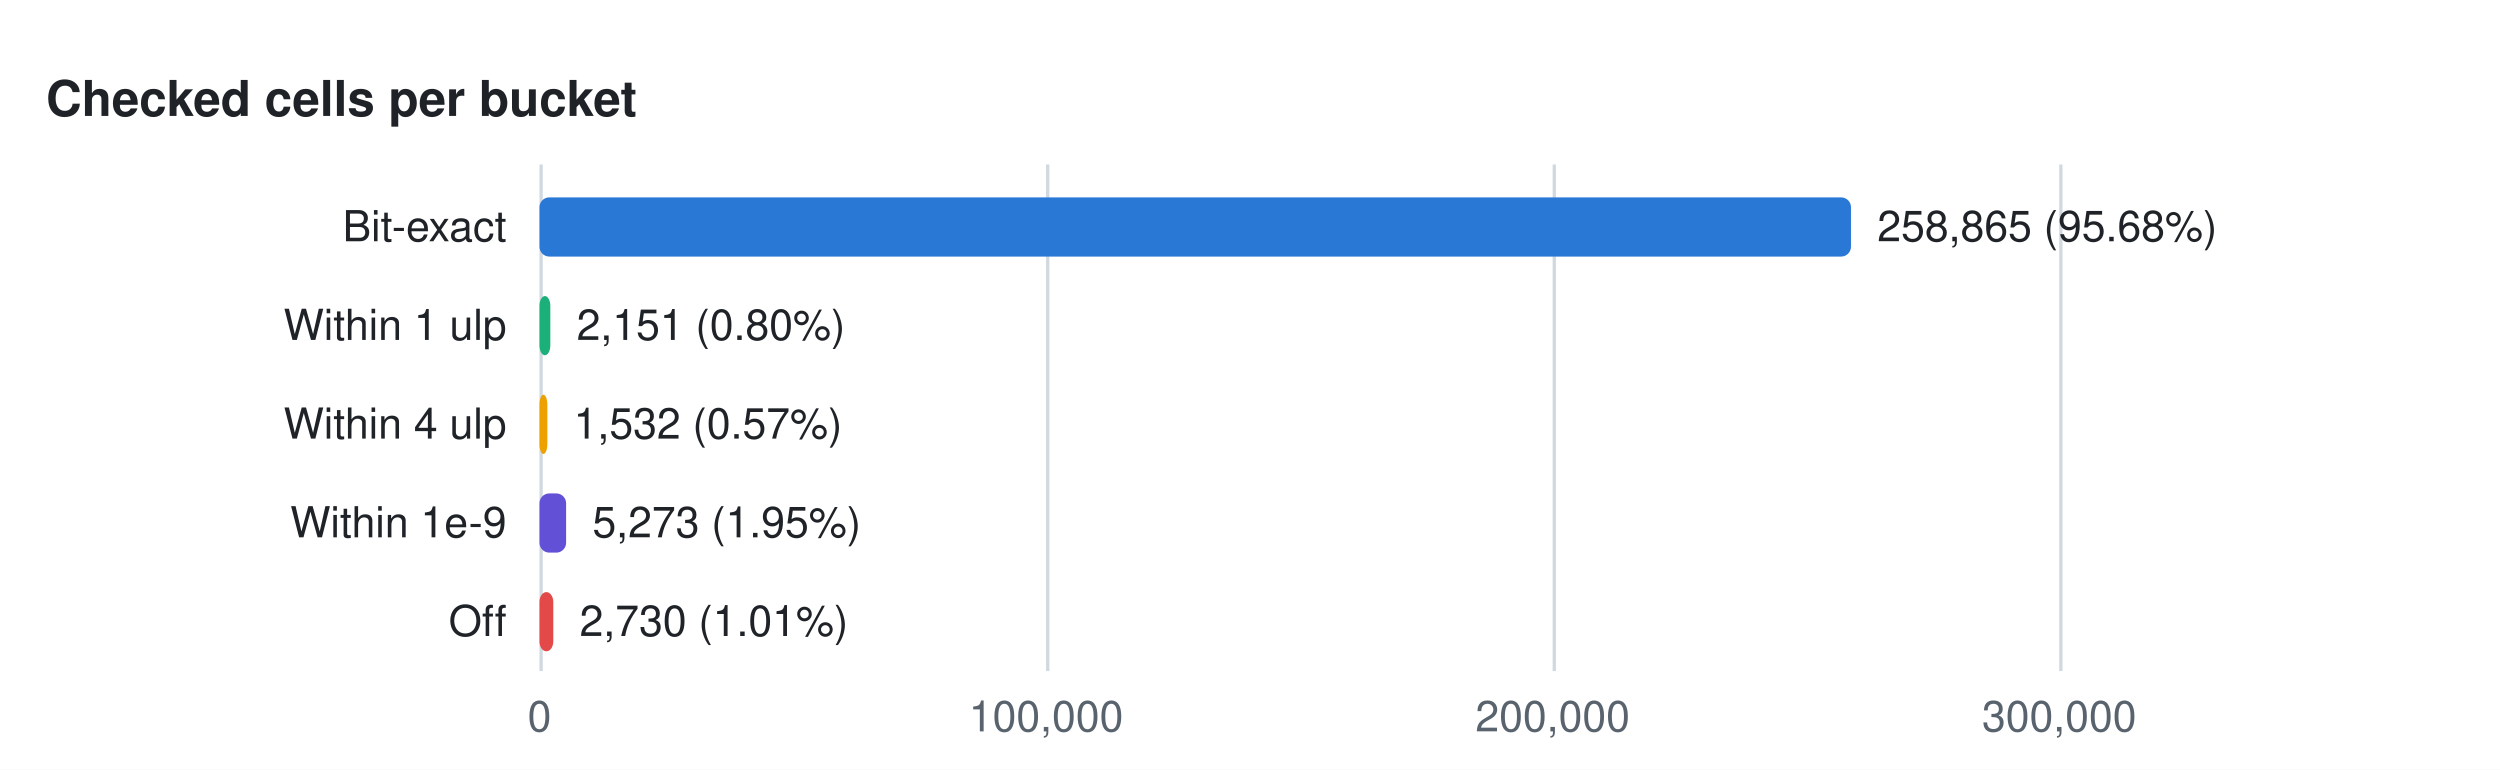
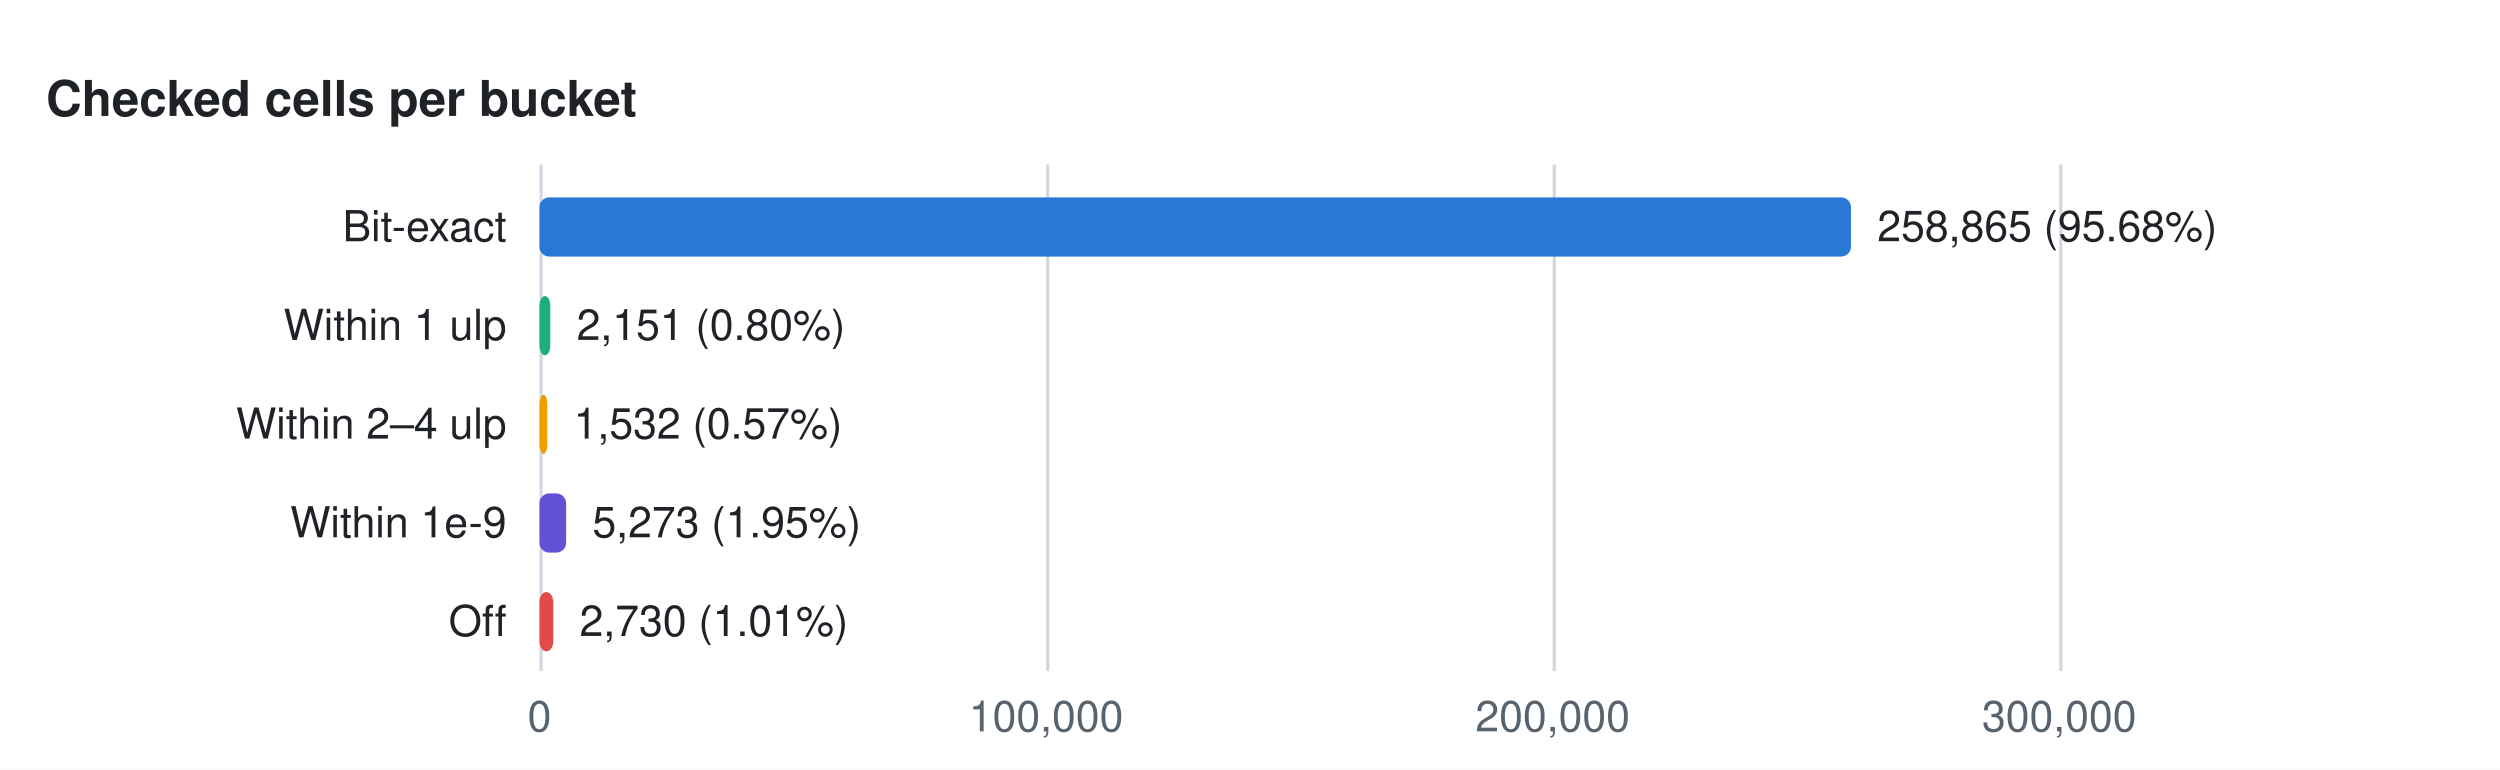
<svg xmlns="http://www.w3.org/2000/svg" width="760" height="234" viewBox="0 0 760 234" role="img" aria-labelledby="t d">
-   <style>text{font-family:system-ui,-apple-system,'Segoe UI',Helvetica,Arial,sans-serif;font-size:13px}.title{font-size:15px;font-weight:600}.num{font-variant-numeric:tabular-nums}.bg{fill:#ffffff}.ink{fill:#1f2328}.muted{fill:#59636e}.grid{fill:#d1d9e0}.b-pass{fill:#2a78d6}.b-ulp1{fill:#1baf7a}.b-ulp4{fill:#eda100}.b-close{fill:#6250d6}.b-off{fill:#e34948}@media (prefers-color-scheme: dark){.bg{fill:#0d1117}.ink{fill:#f0f6fc}.muted{fill:#9198a1}.grid{fill:#3d444d}.b-pass{fill:#3987e5}.b-ulp1{fill:#199e70}.b-ulp4{fill:#c98500}.b-close{fill:#9085e9}.b-off{fill:#e66767}}</style>
+   <style>text{font-family:system-ui,-apple-system,'Segoe UI',Helvetica,Arial,sans-serif;font-size:13px}.title{font-size:15px;font-weight:600}.num{font-variant-numeric:tabular-nums}.bg{fill:#ffffff}.ink{fill:#1f2328}.muted{fill:#59636e}.grid{fill:#d1d9e0}.b-pass{fill:#2a78d6}.b-ulp1{fill:#1baf7a}.b-ulp4{fill:#eda100}.b-close{fill:#6250d6}.b-off{fill:#e34948}.in-pass{fill:#000000}.in-ulp1{fill:#000000}.in-ulp4{fill:#000000}.in-close{fill:#ffffff}.in-off{fill:#000000}@media (prefers-color-scheme: dark){.bg{fill:#0d1117}.ink{fill:#f0f6fc}.muted{fill:#9198a1}.grid{fill:#3d444d}.b-pass{fill:#3987e5}.b-ulp1{fill:#199e70}.b-ulp4{fill:#c98500}.b-close{fill:#9085e9}.b-off{fill:#e66767}.in-pass{fill:#000000}.in-ulp1{fill:#000000}.in-ulp4{fill:#000000}.in-close{fill:#000000}.in-off{fill:#000000}}</style>
  <rect class="bg" fill="#ffffff" x="0" y="0" width="760" height="234" />
  <g transform="translate(14,14)">
    <text x="0.0" y="16.0" class="ink title" fill="#1f2328" text-anchor="start" dominant-baseline="middle">Checked cells per bucket</text>
    <rect class="grid" fill="#d1d9e0" x="150.0" y="36" width="1" height="154" />
    <text x="150.0" y="204.0" class="muted num" fill="#59636e" text-anchor="middle" dominant-baseline="middle">0</text>
    <rect class="grid" fill="#d1d9e0" x="304.0" y="36" width="1" height="154" />
    <text x="304.0" y="204.0" class="muted num" fill="#59636e" text-anchor="middle" dominant-baseline="middle">100,000</text>
    <rect class="grid" fill="#d1d9e0" x="458.0" y="36" width="1" height="154" />
    <text x="458.0" y="204.0" class="muted num" fill="#59636e" text-anchor="middle" dominant-baseline="middle">200,000</text>
    <rect class="grid" fill="#d1d9e0" x="612.0" y="36" width="1" height="154" />
    <text x="612.0" y="204.0" class="muted num" fill="#59636e" text-anchor="middle" dominant-baseline="middle">300,000</text>
    <text x="140.0" y="55.0" class="ink" fill="#1f2328" text-anchor="end" dominant-baseline="middle">Bit-exact</text>
    <rect class="b-pass" fill="#2a78d6" x="150.0" y="46.0" width="398.7" height="18" rx="3" />
    <text x="556.7" y="55.0" class="ink num" fill="#1f2328" text-anchor="start" dominant-baseline="middle">258,865 (95.68%)</text>
    <text x="140.0" y="85.0" class="ink" fill="#1f2328" text-anchor="end" dominant-baseline="middle">Within 1 ulp</text>
    <rect class="b-ulp1" fill="#1baf7a" x="150.0" y="76.0" width="3.3" height="18" rx="3" />
    <text x="161.3" y="85.0" class="ink num" fill="#1f2328" text-anchor="start" dominant-baseline="middle">2,151 (0.80%)</text>
-     <text x="140.0" y="115.0" class="ink" fill="#1f2328" text-anchor="end" dominant-baseline="middle">Within 4 ulp</text>
+     <text x="140.0" y="115.0" class="ink" fill="#1f2328" text-anchor="end" dominant-baseline="middle">Within 2–4 ulp</text>
    <rect class="b-ulp4" fill="#eda100" x="150.0" y="106.0" width="2.4" height="18" rx="3" />
    <text x="160.4" y="115.0" class="ink num" fill="#1f2328" text-anchor="start" dominant-baseline="middle">1,532 (0.57%)</text>
    <text x="140.0" y="145.0" class="ink" fill="#1f2328" text-anchor="end" dominant-baseline="middle">Within 1e-9</text>
    <rect class="b-close" fill="#6250d6" x="150.0" y="136.0" width="8.1" height="18" rx="3" />
    <text x="166.1" y="145.0" class="ink num" fill="#1f2328" text-anchor="start" dominant-baseline="middle">5,273 (1.95%)</text>
    <text x="140.0" y="175.0" class="ink" fill="#1f2328" text-anchor="end" dominant-baseline="middle">Off</text>
    <rect class="b-off" fill="#e34948" x="150.0" y="166.0" width="4.2" height="18" rx="3" />
    <text x="162.2" y="175.0" class="ink num" fill="#1f2328" text-anchor="start" dominant-baseline="middle">2,730 (1.01%)</text>
  </g>
</svg>
